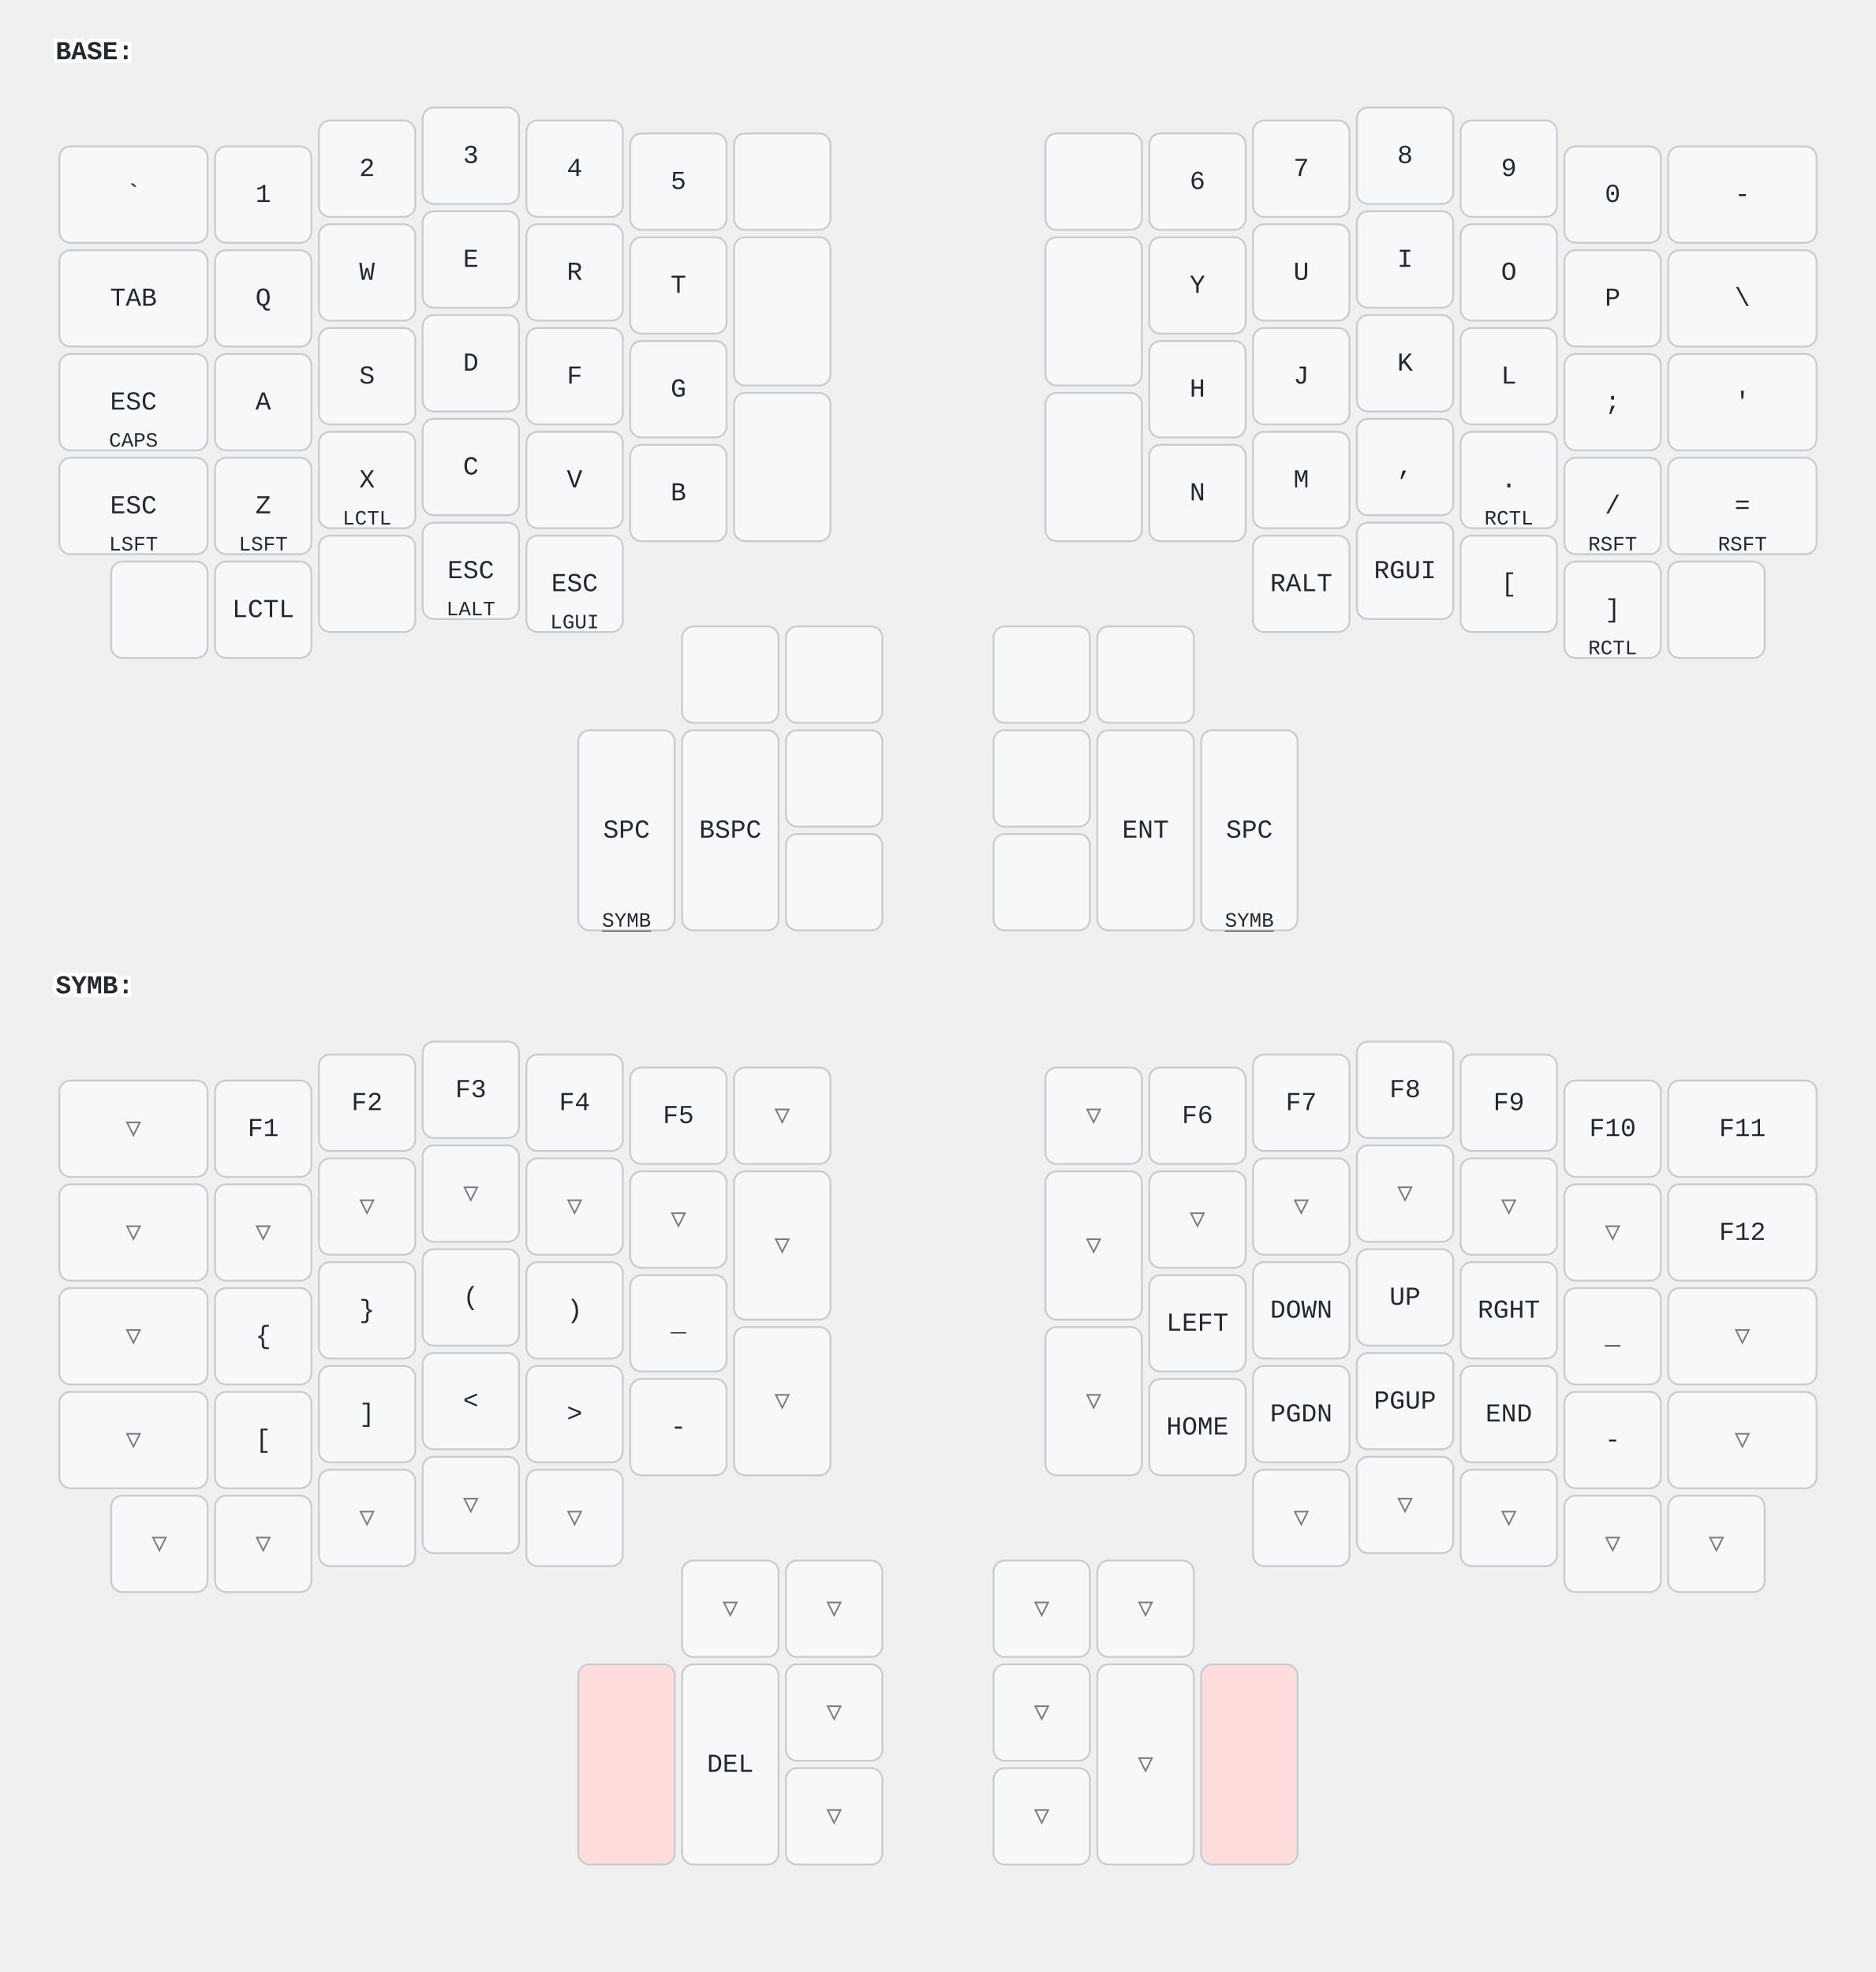
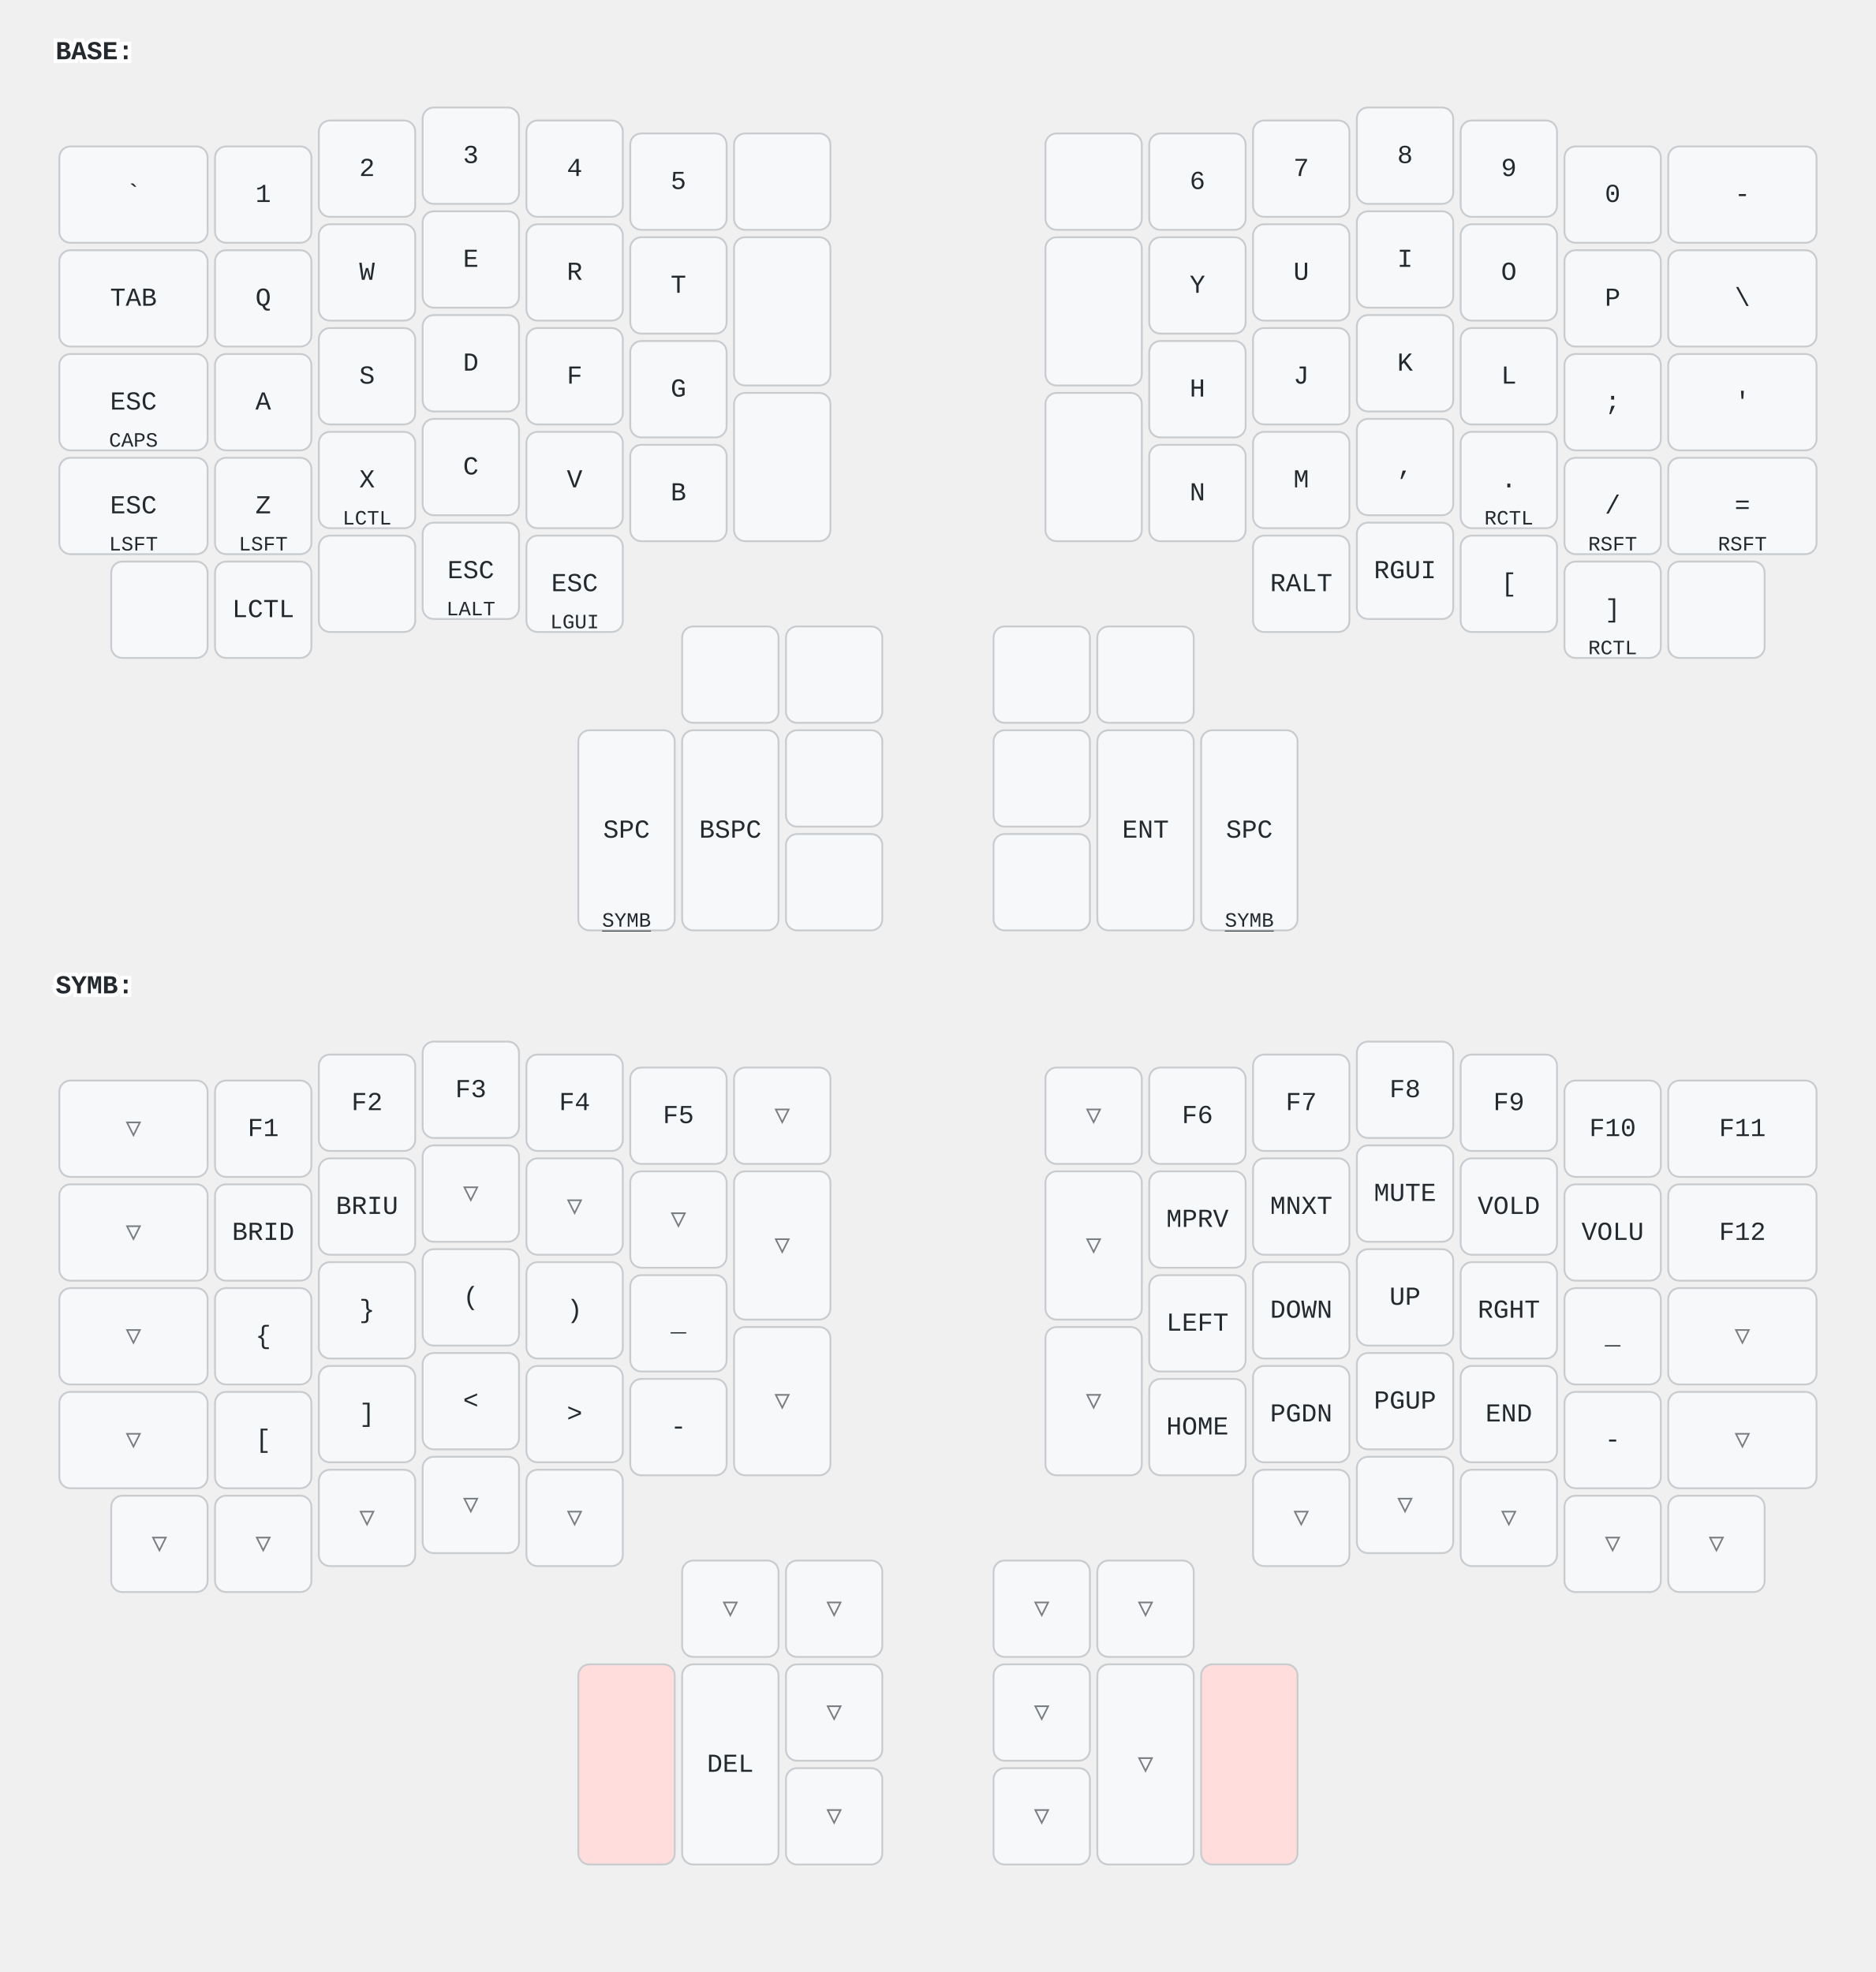
<svg xmlns="http://www.w3.org/2000/svg" width="1012" height="1064" viewBox="0 0 1012 1064" class="keymap">
  <style>/* inherit to force styles through use tags */
svg path {
    fill: inherit;
}

/* font and background color specifications */
svg.keymap {
    font-family: SFMono-Regular,Consolas,Liberation Mono,Menlo,monospace;
    font-size: 14px;
    font-kerning: normal;
    text-rendering: optimizeLegibility;
    fill: #24292e;
}

/* default key styling */
rect.key {
    fill: #f6f8fa;
}

rect.key, rect.combo {
    stroke: #c9cccf;
    stroke-width: 1;
}

/* default key side styling, only used is draw_key_sides is set */
rect.side {
    filter: brightness(90%);
}

/* color accent for combo boxes */
rect.combo, rect.combo-separate {
    fill: #cdf;
}

/* color accent for held keys */
rect.held, rect.combo.held {
    fill: #fdd;
}

/* color accent for ghost (optional) keys */
rect.ghost, rect.combo.ghost {
    stroke-dasharray: 4, 4;
    stroke-width: 2;
}

text {
    text-anchor: middle;
    dominant-baseline: middle;
}

/* styling for layer labels */
text.label {
    font-weight: bold;
    text-anchor: start;
    stroke: white;
    stroke-width: 4;
    paint-order: stroke;
}

/* styling for optional footer */
text.footer {
    text-anchor: end;
    dominant-baseline: auto;
    stroke: white;
    stroke-width: 4;
    paint-order: stroke;
}

/* styling for combo tap, and key non-tap label text */
text.combo, text.hold, text.shifted, text.left, text.right, text.tl, text.tr, text.bl, text.br {
    font-size: 11px;
}

text.hold, text.bl, text.br {
    text-anchor: middle;
    dominant-baseline: auto;
}

text.shifted, text.tl, text.tr {
    text-anchor: middle;
    dominant-baseline: hanging;
}

text.left, text.tl, text.bl {
    text-anchor: start;
}

text.right, text.tr, text.br {
    text-anchor: end;
}

text.layer-activator {
    text-decoration: underline;
}

/* styling for hold/shifted label text in combo box */
text.combo.hold, text.combo.shifted, text.combo.left, text.combo.right {
    font-size: 8px;
}

/* lighter symbol for transparent keys */
text.trans {
    fill: #7b7e81;
}

/* styling for combo dendrons */
path.combo {
    stroke-width: 1;
    stroke: gray;
    fill: none;
}

/* Start Tabler Icons Cleanup */
/* cannot use height/width with glyphs */
.icon-tabler &gt; path {
    fill: inherit;
    stroke: inherit;
    stroke-width: 2;
}
/* hide tabler's default box */
.icon-tabler &gt; path[stroke="none"][fill="none"] {
    visibility: hidden;
}
/* End Tabler Icons Cleanup */

@media (prefers-color-scheme: dark) {
svg.keymap { fill: #d1d6db; }
rect.key { fill: #3f4750; }
rect.key, rect.combo { stroke: #60666c; }
rect.combo, rect.combo-separate { fill: #1f3d7a; }
rect.held, rect.combo.held { fill: #854747; }
text.label, text.footer { stroke: black; }
text.trans { fill: #7e8184; }
path.combo { stroke: #7f7f7f; }

}</style>
  <g transform="translate(30, 0)" class="layer-BASE">
    <text x="0" y="28" class="label" id="BASE">BASE:</text>
    <g transform="translate(0, 56)">
      <g transform="translate(42, 49)" class="key keypos-0">
        <rect rx="6" ry="6" x="-40" y="-26" width="80" height="52" class="key" />
        <text x="0" y="0" class="key tap">`</text>
      </g>
      <g transform="translate(112, 49)" class="key keypos-1">
        <rect rx="6" ry="6" x="-26" y="-26" width="52" height="52" class="key" />
        <text x="0" y="0" class="key tap">1</text>
      </g>
      <g transform="translate(168, 35)" class="key keypos-2">
        <rect rx="6" ry="6" x="-26" y="-26" width="52" height="52" class="key" />
        <text x="0" y="0" class="key tap">2</text>
      </g>
      <g transform="translate(224, 28)" class="key keypos-3">
        <rect rx="6" ry="6" x="-26" y="-26" width="52" height="52" class="key" />
        <text x="0" y="0" class="key tap">3</text>
      </g>
      <g transform="translate(280, 35)" class="key keypos-4">
        <rect rx="6" ry="6" x="-26" y="-26" width="52" height="52" class="key" />
        <text x="0" y="0" class="key tap">4</text>
      </g>
      <g transform="translate(336, 42)" class="key keypos-5">
        <rect rx="6" ry="6" x="-26" y="-26" width="52" height="52" class="key" />
        <text x="0" y="0" class="key tap">5</text>
      </g>
      <g transform="translate(392, 42)" class="key keypos-6">
        <rect rx="6" ry="6" x="-26" y="-26" width="52" height="52" class="key" />
      </g>
      <g transform="translate(560, 42)" class="key keypos-7">
        <rect rx="6" ry="6" x="-26" y="-26" width="52" height="52" class="key" />
      </g>
      <g transform="translate(616, 42)" class="key keypos-8">
        <rect rx="6" ry="6" x="-26" y="-26" width="52" height="52" class="key" />
        <text x="0" y="0" class="key tap">6</text>
      </g>
      <g transform="translate(672, 35)" class="key keypos-9">
        <rect rx="6" ry="6" x="-26" y="-26" width="52" height="52" class="key" />
        <text x="0" y="0" class="key tap">7</text>
      </g>
      <g transform="translate(728, 28)" class="key keypos-10">
        <rect rx="6" ry="6" x="-26" y="-26" width="52" height="52" class="key" />
        <text x="0" y="0" class="key tap">8</text>
      </g>
      <g transform="translate(784, 35)" class="key keypos-11">
        <rect rx="6" ry="6" x="-26" y="-26" width="52" height="52" class="key" />
        <text x="0" y="0" class="key tap">9</text>
      </g>
      <g transform="translate(840, 49)" class="key keypos-12">
        <rect rx="6" ry="6" x="-26" y="-26" width="52" height="52" class="key" />
        <text x="0" y="0" class="key tap">0</text>
      </g>
      <g transform="translate(910, 49)" class="key keypos-13">
        <rect rx="6" ry="6" x="-40" y="-26" width="80" height="52" class="key" />
        <text x="0" y="0" class="key tap">-</text>
      </g>
      <g transform="translate(42, 105)" class="key keypos-14">
        <rect rx="6" ry="6" x="-40" y="-26" width="80" height="52" class="key" />
        <text x="0" y="0" class="key tap">TAB</text>
      </g>
      <g transform="translate(112, 105)" class="key keypos-15">
        <rect rx="6" ry="6" x="-26" y="-26" width="52" height="52" class="key" />
        <text x="0" y="0" class="key tap">Q</text>
      </g>
      <g transform="translate(168, 91)" class="key keypos-16">
        <rect rx="6" ry="6" x="-26" y="-26" width="52" height="52" class="key" />
        <text x="0" y="0" class="key tap">W</text>
      </g>
      <g transform="translate(224, 84)" class="key keypos-17">
        <rect rx="6" ry="6" x="-26" y="-26" width="52" height="52" class="key" />
        <text x="0" y="0" class="key tap">E</text>
      </g>
      <g transform="translate(280, 91)" class="key keypos-18">
        <rect rx="6" ry="6" x="-26" y="-26" width="52" height="52" class="key" />
        <text x="0" y="0" class="key tap">R</text>
      </g>
      <g transform="translate(336, 98)" class="key keypos-19">
        <rect rx="6" ry="6" x="-26" y="-26" width="52" height="52" class="key" />
        <text x="0" y="0" class="key tap">T</text>
      </g>
      <g transform="translate(392, 112)" class="key keypos-20">
        <rect rx="6" ry="6" x="-26" y="-40" width="52" height="80" class="key" />
      </g>
      <g transform="translate(560, 112)" class="key keypos-21">
        <rect rx="6" ry="6" x="-26" y="-40" width="52" height="80" class="key" />
      </g>
      <g transform="translate(616, 98)" class="key keypos-22">
        <rect rx="6" ry="6" x="-26" y="-26" width="52" height="52" class="key" />
        <text x="0" y="0" class="key tap">Y</text>
      </g>
      <g transform="translate(672, 91)" class="key keypos-23">
        <rect rx="6" ry="6" x="-26" y="-26" width="52" height="52" class="key" />
        <text x="0" y="0" class="key tap">U</text>
      </g>
      <g transform="translate(728, 84)" class="key keypos-24">
        <rect rx="6" ry="6" x="-26" y="-26" width="52" height="52" class="key" />
        <text x="0" y="0" class="key tap">I</text>
      </g>
      <g transform="translate(784, 91)" class="key keypos-25">
        <rect rx="6" ry="6" x="-26" y="-26" width="52" height="52" class="key" />
        <text x="0" y="0" class="key tap">O</text>
      </g>
      <g transform="translate(840, 105)" class="key keypos-26">
        <rect rx="6" ry="6" x="-26" y="-26" width="52" height="52" class="key" />
        <text x="0" y="0" class="key tap">P</text>
      </g>
      <g transform="translate(910, 105)" class="key keypos-27">
        <rect rx="6" ry="6" x="-40" y="-26" width="80" height="52" class="key" />
        <text x="0" y="0" class="key tap">\</text>
      </g>
      <g transform="translate(42, 161)" class="key keypos-28">
        <rect rx="6" ry="6" x="-40" y="-26" width="80" height="52" class="key" />
        <text x="0" y="0" class="key tap">ESC</text>
        <text x="0" y="24" class="key hold">CAPS</text>
      </g>
      <g transform="translate(112, 161)" class="key keypos-29">
        <rect rx="6" ry="6" x="-26" y="-26" width="52" height="52" class="key" />
        <text x="0" y="0" class="key tap">A</text>
      </g>
      <g transform="translate(168, 147)" class="key keypos-30">
        <rect rx="6" ry="6" x="-26" y="-26" width="52" height="52" class="key" />
        <text x="0" y="0" class="key tap">S</text>
      </g>
      <g transform="translate(224, 140)" class="key keypos-31">
        <rect rx="6" ry="6" x="-26" y="-26" width="52" height="52" class="key" />
        <text x="0" y="0" class="key tap">D</text>
      </g>
      <g transform="translate(280, 147)" class="key keypos-32">
        <rect rx="6" ry="6" x="-26" y="-26" width="52" height="52" class="key" />
        <text x="0" y="0" class="key tap">F</text>
      </g>
      <g transform="translate(336, 154)" class="key keypos-33">
        <rect rx="6" ry="6" x="-26" y="-26" width="52" height="52" class="key" />
        <text x="0" y="0" class="key tap">G</text>
      </g>
      <g transform="translate(616, 154)" class="key keypos-34">
        <rect rx="6" ry="6" x="-26" y="-26" width="52" height="52" class="key" />
        <text x="0" y="0" class="key tap">H</text>
      </g>
      <g transform="translate(672, 147)" class="key keypos-35">
        <rect rx="6" ry="6" x="-26" y="-26" width="52" height="52" class="key" />
        <text x="0" y="0" class="key tap">J</text>
      </g>
      <g transform="translate(728, 140)" class="key keypos-36">
        <rect rx="6" ry="6" x="-26" y="-26" width="52" height="52" class="key" />
        <text x="0" y="0" class="key tap">K</text>
      </g>
      <g transform="translate(784, 147)" class="key keypos-37">
        <rect rx="6" ry="6" x="-26" y="-26" width="52" height="52" class="key" />
        <text x="0" y="0" class="key tap">L</text>
      </g>
      <g transform="translate(840, 161)" class="key keypos-38">
        <rect rx="6" ry="6" x="-26" y="-26" width="52" height="52" class="key" />
        <text x="0" y="0" class="key tap">;</text>
      </g>
      <g transform="translate(910, 161)" class="key keypos-39">
        <rect rx="6" ry="6" x="-40" y="-26" width="80" height="52" class="key" />
        <text x="0" y="0" class="key tap">'</text>
      </g>
      <g transform="translate(42, 217)" class="key keypos-40">
        <rect rx="6" ry="6" x="-40" y="-26" width="80" height="52" class="key" />
        <text x="0" y="0" class="key tap">ESC</text>
        <text x="0" y="24" class="key hold">LSFT</text>
      </g>
      <g transform="translate(112, 217)" class="key keypos-41">
        <rect rx="6" ry="6" x="-26" y="-26" width="52" height="52" class="key" />
        <text x="0" y="0" class="key tap">Z</text>
        <text x="0" y="24" class="key hold">LSFT</text>
      </g>
      <g transform="translate(168, 203)" class="key keypos-42">
        <rect rx="6" ry="6" x="-26" y="-26" width="52" height="52" class="key" />
        <text x="0" y="0" class="key tap">X</text>
        <text x="0" y="24" class="key hold">LCTL</text>
      </g>
      <g transform="translate(224, 196)" class="key keypos-43">
        <rect rx="6" ry="6" x="-26" y="-26" width="52" height="52" class="key" />
        <text x="0" y="0" class="key tap">C</text>
      </g>
      <g transform="translate(280, 203)" class="key keypos-44">
        <rect rx="6" ry="6" x="-26" y="-26" width="52" height="52" class="key" />
        <text x="0" y="0" class="key tap">V</text>
      </g>
      <g transform="translate(336, 210)" class="key keypos-45">
        <rect rx="6" ry="6" x="-26" y="-26" width="52" height="52" class="key" />
        <text x="0" y="0" class="key tap">B</text>
      </g>
      <g transform="translate(392, 196)" class="key keypos-46">
        <rect rx="6" ry="6" x="-26" y="-40" width="52" height="80" class="key" />
      </g>
      <g transform="translate(560, 196)" class="key keypos-47">
        <rect rx="6" ry="6" x="-26" y="-40" width="52" height="80" class="key" />
      </g>
      <g transform="translate(616, 210)" class="key keypos-48">
        <rect rx="6" ry="6" x="-26" y="-26" width="52" height="52" class="key" />
        <text x="0" y="0" class="key tap">N</text>
      </g>
      <g transform="translate(672, 203)" class="key keypos-49">
        <rect rx="6" ry="6" x="-26" y="-26" width="52" height="52" class="key" />
        <text x="0" y="0" class="key tap">M</text>
      </g>
      <g transform="translate(728, 196)" class="key keypos-50">
        <rect rx="6" ry="6" x="-26" y="-26" width="52" height="52" class="key" />
        <text x="0" y="0" class="key tap">,</text>
      </g>
      <g transform="translate(784, 203)" class="key keypos-51">
        <rect rx="6" ry="6" x="-26" y="-26" width="52" height="52" class="key" />
        <text x="0" y="0" class="key tap">.</text>
        <text x="0" y="24" class="key hold">RCTL</text>
      </g>
      <g transform="translate(840, 217)" class="key keypos-52">
        <rect rx="6" ry="6" x="-26" y="-26" width="52" height="52" class="key" />
        <text x="0" y="0" class="key tap">/</text>
        <text x="0" y="24" class="key hold">RSFT</text>
      </g>
      <g transform="translate(910, 217)" class="key keypos-53">
        <rect rx="6" ry="6" x="-40" y="-26" width="80" height="52" class="key" />
        <text x="0" y="0" class="key tap">=</text>
        <text x="0" y="24" class="key hold">RSFT</text>
      </g>
      <g transform="translate(56, 273)" class="key keypos-54">
        <rect rx="6" ry="6" x="-26" y="-26" width="52" height="52" class="key" />
      </g>
      <g transform="translate(112, 273)" class="key keypos-55">
        <rect rx="6" ry="6" x="-26" y="-26" width="52" height="52" class="key" />
        <text x="0" y="0" class="key tap">LCTL</text>
      </g>
      <g transform="translate(168, 259)" class="key keypos-56">
        <rect rx="6" ry="6" x="-26" y="-26" width="52" height="52" class="key" />
      </g>
      <g transform="translate(224, 252)" class="key keypos-57">
        <rect rx="6" ry="6" x="-26" y="-26" width="52" height="52" class="key" />
        <text x="0" y="0" class="key tap">ESC</text>
        <text x="0" y="24" class="key hold">LALT</text>
      </g>
      <g transform="translate(280, 259)" class="key keypos-58">
        <rect rx="6" ry="6" x="-26" y="-26" width="52" height="52" class="key" />
        <text x="0" y="0" class="key tap">ESC</text>
        <text x="0" y="24" class="key hold">LGUI</text>
      </g>
      <g transform="translate(672, 259)" class="key keypos-59">
        <rect rx="6" ry="6" x="-26" y="-26" width="52" height="52" class="key" />
        <text x="0" y="0" class="key tap">RALT</text>
      </g>
      <g transform="translate(728, 252)" class="key keypos-60">
        <rect rx="6" ry="6" x="-26" y="-26" width="52" height="52" class="key" />
        <text x="0" y="0" class="key tap">RGUI</text>
      </g>
      <g transform="translate(784, 259)" class="key keypos-61">
        <rect rx="6" ry="6" x="-26" y="-26" width="52" height="52" class="key" />
        <text x="0" y="0" class="key tap">[</text>
      </g>
      <g transform="translate(840, 273)" class="key keypos-62">
        <rect rx="6" ry="6" x="-26" y="-26" width="52" height="52" class="key" />
        <text x="0" y="0" class="key tap">]</text>
        <text x="0" y="24" class="key hold">RCTL</text>
      </g>
      <g transform="translate(896, 273)" class="key keypos-63">
        <rect rx="6" ry="6" x="-26" y="-26" width="52" height="52" class="key" />
      </g>
      <g transform="translate(364, 308)" class="key keypos-64">
        <rect rx="6" ry="6" x="-26" y="-26" width="52" height="52" class="key" />
      </g>
      <g transform="translate(420, 308)" class="key keypos-65">
        <rect rx="6" ry="6" x="-26" y="-26" width="52" height="52" class="key" />
      </g>
      <g transform="translate(532, 308)" class="key keypos-66">
        <rect rx="6" ry="6" x="-26" y="-26" width="52" height="52" class="key" />
      </g>
      <g transform="translate(588, 308)" class="key keypos-67">
        <rect rx="6" ry="6" x="-26" y="-26" width="52" height="52" class="key" />
      </g>
      <g transform="translate(420, 364)" class="key keypos-68">
        <rect rx="6" ry="6" x="-26" y="-26" width="52" height="52" class="key" />
      </g>
      <g transform="translate(532, 364)" class="key keypos-69">
        <rect rx="6" ry="6" x="-26" y="-26" width="52" height="52" class="key" />
      </g>
      <g transform="translate(308, 392)" class="key keypos-70">
        <rect rx="6" ry="6" x="-26" y="-54" width="52" height="108" class="key" />
        <text x="0" y="0" class="key tap">SPC</text>
        <a href="#SYMB">
          <text x="0" y="52" class="key hold layer-activator">SYMB</text>
        </a>
      </g>
      <g transform="translate(364, 392)" class="key keypos-71">
        <rect rx="6" ry="6" x="-26" y="-54" width="52" height="108" class="key" />
        <text x="0" y="0" class="key tap">BSPC</text>
      </g>
      <g transform="translate(420, 420)" class="key keypos-72">
        <rect rx="6" ry="6" x="-26" y="-26" width="52" height="52" class="key" />
      </g>
      <g transform="translate(532, 420)" class="key keypos-73">
        <rect rx="6" ry="6" x="-26" y="-26" width="52" height="52" class="key" />
      </g>
      <g transform="translate(588, 392)" class="key keypos-74">
        <rect rx="6" ry="6" x="-26" y="-54" width="52" height="108" class="key" />
        <text x="0" y="0" class="key tap">ENT</text>
      </g>
      <g transform="translate(644, 392)" class="key keypos-75">
        <rect rx="6" ry="6" x="-26" y="-54" width="52" height="108" class="key" />
        <text x="0" y="0" class="key tap">SPC</text>
        <a href="#SYMB">
          <text x="0" y="52" class="key hold layer-activator">SYMB</text>
        </a>
      </g>
    </g>
  </g>
  <g transform="translate(30, 504)" class="layer-SYMB">
    <text x="0" y="28" class="label" id="SYMB">SYMB:</text>
    <g transform="translate(0, 56)">
      <g transform="translate(42, 49)" class="key trans keypos-0">
        <rect rx="6" ry="6" x="-40" y="-26" width="80" height="52" class="key trans" />
        <text x="0" y="0" class="key trans tap">▽</text>
      </g>
      <g transform="translate(112, 49)" class="key keypos-1">
        <rect rx="6" ry="6" x="-26" y="-26" width="52" height="52" class="key" />
        <text x="0" y="0" class="key tap">F1</text>
      </g>
      <g transform="translate(168, 35)" class="key keypos-2">
        <rect rx="6" ry="6" x="-26" y="-26" width="52" height="52" class="key" />
        <text x="0" y="0" class="key tap">F2</text>
      </g>
      <g transform="translate(224, 28)" class="key keypos-3">
        <rect rx="6" ry="6" x="-26" y="-26" width="52" height="52" class="key" />
        <text x="0" y="0" class="key tap">F3</text>
      </g>
      <g transform="translate(280, 35)" class="key keypos-4">
        <rect rx="6" ry="6" x="-26" y="-26" width="52" height="52" class="key" />
        <text x="0" y="0" class="key tap">F4</text>
      </g>
      <g transform="translate(336, 42)" class="key keypos-5">
        <rect rx="6" ry="6" x="-26" y="-26" width="52" height="52" class="key" />
        <text x="0" y="0" class="key tap">F5</text>
      </g>
      <g transform="translate(392, 42)" class="key trans keypos-6">
        <rect rx="6" ry="6" x="-26" y="-26" width="52" height="52" class="key trans" />
        <text x="0" y="0" class="key trans tap">▽</text>
      </g>
      <g transform="translate(560, 42)" class="key trans keypos-7">
        <rect rx="6" ry="6" x="-26" y="-26" width="52" height="52" class="key trans" />
        <text x="0" y="0" class="key trans tap">▽</text>
      </g>
      <g transform="translate(616, 42)" class="key keypos-8">
        <rect rx="6" ry="6" x="-26" y="-26" width="52" height="52" class="key" />
        <text x="0" y="0" class="key tap">F6</text>
      </g>
      <g transform="translate(672, 35)" class="key keypos-9">
        <rect rx="6" ry="6" x="-26" y="-26" width="52" height="52" class="key" />
        <text x="0" y="0" class="key tap">F7</text>
      </g>
      <g transform="translate(728, 28)" class="key keypos-10">
        <rect rx="6" ry="6" x="-26" y="-26" width="52" height="52" class="key" />
        <text x="0" y="0" class="key tap">F8</text>
      </g>
      <g transform="translate(784, 35)" class="key keypos-11">
        <rect rx="6" ry="6" x="-26" y="-26" width="52" height="52" class="key" />
        <text x="0" y="0" class="key tap">F9</text>
      </g>
      <g transform="translate(840, 49)" class="key keypos-12">
        <rect rx="6" ry="6" x="-26" y="-26" width="52" height="52" class="key" />
        <text x="0" y="0" class="key tap">F10</text>
      </g>
      <g transform="translate(910, 49)" class="key keypos-13">
        <rect rx="6" ry="6" x="-40" y="-26" width="80" height="52" class="key" />
        <text x="0" y="0" class="key tap">F11</text>
      </g>
      <g transform="translate(42, 105)" class="key trans keypos-14">
        <rect rx="6" ry="6" x="-40" y="-26" width="80" height="52" class="key trans" />
        <text x="0" y="0" class="key trans tap">▽</text>
      </g>
-       <g transform="translate(112, 105)" class="key trans keypos-15">
-         <rect rx="6" ry="6" x="-26" y="-26" width="52" height="52" class="key trans" />
-         <text x="0" y="0" class="key trans tap">▽</text>
-       </g>
-       <g transform="translate(168, 91)" class="key trans keypos-16">
-         <rect rx="6" ry="6" x="-26" y="-26" width="52" height="52" class="key trans" />
-         <text x="0" y="0" class="key trans tap">▽</text>
+       <g transform="translate(112, 105)" class="key keypos-15">
+         <rect rx="6" ry="6" x="-26" y="-26" width="52" height="52" class="key" />
+         <text x="0" y="0" class="key tap">BRID</text>
+       </g>
+       <g transform="translate(168, 91)" class="key keypos-16">
+         <rect rx="6" ry="6" x="-26" y="-26" width="52" height="52" class="key" />
+         <text x="0" y="0" class="key tap">BRIU</text>
      </g>
      <g transform="translate(224, 84)" class="key trans keypos-17">
        <rect rx="6" ry="6" x="-26" y="-26" width="52" height="52" class="key trans" />
        <text x="0" y="0" class="key trans tap">▽</text>
      </g>
      <g transform="translate(280, 91)" class="key trans keypos-18">
        <rect rx="6" ry="6" x="-26" y="-26" width="52" height="52" class="key trans" />
        <text x="0" y="0" class="key trans tap">▽</text>
      </g>
      <g transform="translate(336, 98)" class="key trans keypos-19">
        <rect rx="6" ry="6" x="-26" y="-26" width="52" height="52" class="key trans" />
        <text x="0" y="0" class="key trans tap">▽</text>
      </g>
      <g transform="translate(392, 112)" class="key trans keypos-20">
        <rect rx="6" ry="6" x="-26" y="-40" width="52" height="80" class="key trans" />
        <text x="0" y="0" class="key trans tap">▽</text>
      </g>
      <g transform="translate(560, 112)" class="key trans keypos-21">
        <rect rx="6" ry="6" x="-26" y="-40" width="52" height="80" class="key trans" />
        <text x="0" y="0" class="key trans tap">▽</text>
      </g>
-       <g transform="translate(616, 98)" class="key trans keypos-22">
-         <rect rx="6" ry="6" x="-26" y="-26" width="52" height="52" class="key trans" />
-         <text x="0" y="0" class="key trans tap">▽</text>
-       </g>
-       <g transform="translate(672, 91)" class="key trans keypos-23">
-         <rect rx="6" ry="6" x="-26" y="-26" width="52" height="52" class="key trans" />
-         <text x="0" y="0" class="key trans tap">▽</text>
-       </g>
-       <g transform="translate(728, 84)" class="key trans keypos-24">
-         <rect rx="6" ry="6" x="-26" y="-26" width="52" height="52" class="key trans" />
-         <text x="0" y="0" class="key trans tap">▽</text>
-       </g>
-       <g transform="translate(784, 91)" class="key trans keypos-25">
-         <rect rx="6" ry="6" x="-26" y="-26" width="52" height="52" class="key trans" />
-         <text x="0" y="0" class="key trans tap">▽</text>
-       </g>
-       <g transform="translate(840, 105)" class="key trans keypos-26">
-         <rect rx="6" ry="6" x="-26" y="-26" width="52" height="52" class="key trans" />
-         <text x="0" y="0" class="key trans tap">▽</text>
+       <g transform="translate(616, 98)" class="key keypos-22">
+         <rect rx="6" ry="6" x="-26" y="-26" width="52" height="52" class="key" />
+         <text x="0" y="0" class="key tap">MPRV</text>
+       </g>
+       <g transform="translate(672, 91)" class="key keypos-23">
+         <rect rx="6" ry="6" x="-26" y="-26" width="52" height="52" class="key" />
+         <text x="0" y="0" class="key tap">MNXT</text>
+       </g>
+       <g transform="translate(728, 84)" class="key keypos-24">
+         <rect rx="6" ry="6" x="-26" y="-26" width="52" height="52" class="key" />
+         <text x="0" y="0" class="key tap">MUTE</text>
+       </g>
+       <g transform="translate(784, 91)" class="key keypos-25">
+         <rect rx="6" ry="6" x="-26" y="-26" width="52" height="52" class="key" />
+         <text x="0" y="0" class="key tap">VOLD</text>
+       </g>
+       <g transform="translate(840, 105)" class="key keypos-26">
+         <rect rx="6" ry="6" x="-26" y="-26" width="52" height="52" class="key" />
+         <text x="0" y="0" class="key tap">VOLU</text>
      </g>
      <g transform="translate(910, 105)" class="key keypos-27">
        <rect rx="6" ry="6" x="-40" y="-26" width="80" height="52" class="key" />
        <text x="0" y="0" class="key tap">F12</text>
      </g>
      <g transform="translate(42, 161)" class="key trans keypos-28">
        <rect rx="6" ry="6" x="-40" y="-26" width="80" height="52" class="key trans" />
        <text x="0" y="0" class="key trans tap">▽</text>
      </g>
      <g transform="translate(112, 161)" class="key keypos-29">
        <rect rx="6" ry="6" x="-26" y="-26" width="52" height="52" class="key" />
        <text x="0" y="0" class="key tap">{</text>
      </g>
      <g transform="translate(168, 147)" class="key keypos-30">
        <rect rx="6" ry="6" x="-26" y="-26" width="52" height="52" class="key" />
        <text x="0" y="0" class="key tap">}</text>
      </g>
      <g transform="translate(224, 140)" class="key keypos-31">
        <rect rx="6" ry="6" x="-26" y="-26" width="52" height="52" class="key" />
        <text x="0" y="0" class="key tap">(</text>
      </g>
      <g transform="translate(280, 147)" class="key keypos-32">
        <rect rx="6" ry="6" x="-26" y="-26" width="52" height="52" class="key" />
        <text x="0" y="0" class="key tap">)</text>
      </g>
      <g transform="translate(336, 154)" class="key keypos-33">
        <rect rx="6" ry="6" x="-26" y="-26" width="52" height="52" class="key" />
        <text x="0" y="0" class="key tap">_</text>
      </g>
      <g transform="translate(616, 154)" class="key keypos-34">
        <rect rx="6" ry="6" x="-26" y="-26" width="52" height="52" class="key" />
        <text x="0" y="0" class="key tap">LEFT</text>
      </g>
      <g transform="translate(672, 147)" class="key keypos-35">
        <rect rx="6" ry="6" x="-26" y="-26" width="52" height="52" class="key" />
        <text x="0" y="0" class="key tap">DOWN</text>
      </g>
      <g transform="translate(728, 140)" class="key keypos-36">
        <rect rx="6" ry="6" x="-26" y="-26" width="52" height="52" class="key" />
        <text x="0" y="0" class="key tap">UP</text>
      </g>
      <g transform="translate(784, 147)" class="key keypos-37">
        <rect rx="6" ry="6" x="-26" y="-26" width="52" height="52" class="key" />
        <text x="0" y="0" class="key tap">RGHT</text>
      </g>
      <g transform="translate(840, 161)" class="key keypos-38">
        <rect rx="6" ry="6" x="-26" y="-26" width="52" height="52" class="key" />
        <text x="0" y="0" class="key tap">_</text>
      </g>
      <g transform="translate(910, 161)" class="key trans keypos-39">
        <rect rx="6" ry="6" x="-40" y="-26" width="80" height="52" class="key trans" />
        <text x="0" y="0" class="key trans tap">▽</text>
      </g>
      <g transform="translate(42, 217)" class="key trans keypos-40">
        <rect rx="6" ry="6" x="-40" y="-26" width="80" height="52" class="key trans" />
        <text x="0" y="0" class="key trans tap">▽</text>
      </g>
      <g transform="translate(112, 217)" class="key keypos-41">
        <rect rx="6" ry="6" x="-26" y="-26" width="52" height="52" class="key" />
        <text x="0" y="0" class="key tap">[</text>
      </g>
      <g transform="translate(168, 203)" class="key keypos-42">
        <rect rx="6" ry="6" x="-26" y="-26" width="52" height="52" class="key" />
        <text x="0" y="0" class="key tap">]</text>
      </g>
      <g transform="translate(224, 196)" class="key keypos-43">
        <rect rx="6" ry="6" x="-26" y="-26" width="52" height="52" class="key" />
        <text x="0" y="0" class="key tap">&lt;</text>
      </g>
      <g transform="translate(280, 203)" class="key keypos-44">
        <rect rx="6" ry="6" x="-26" y="-26" width="52" height="52" class="key" />
        <text x="0" y="0" class="key tap">&gt;</text>
      </g>
      <g transform="translate(336, 210)" class="key keypos-45">
        <rect rx="6" ry="6" x="-26" y="-26" width="52" height="52" class="key" />
        <text x="0" y="0" class="key tap">-</text>
      </g>
      <g transform="translate(392, 196)" class="key trans keypos-46">
        <rect rx="6" ry="6" x="-26" y="-40" width="52" height="80" class="key trans" />
        <text x="0" y="0" class="key trans tap">▽</text>
      </g>
      <g transform="translate(560, 196)" class="key trans keypos-47">
        <rect rx="6" ry="6" x="-26" y="-40" width="52" height="80" class="key trans" />
        <text x="0" y="0" class="key trans tap">▽</text>
      </g>
      <g transform="translate(616, 210)" class="key keypos-48">
        <rect rx="6" ry="6" x="-26" y="-26" width="52" height="52" class="key" />
        <text x="0" y="0" class="key tap">HOME</text>
      </g>
      <g transform="translate(672, 203)" class="key keypos-49">
        <rect rx="6" ry="6" x="-26" y="-26" width="52" height="52" class="key" />
        <text x="0" y="0" class="key tap">PGDN</text>
      </g>
      <g transform="translate(728, 196)" class="key keypos-50">
        <rect rx="6" ry="6" x="-26" y="-26" width="52" height="52" class="key" />
        <text x="0" y="0" class="key tap">PGUP</text>
      </g>
      <g transform="translate(784, 203)" class="key keypos-51">
        <rect rx="6" ry="6" x="-26" y="-26" width="52" height="52" class="key" />
        <text x="0" y="0" class="key tap">END</text>
      </g>
      <g transform="translate(840, 217)" class="key keypos-52">
        <rect rx="6" ry="6" x="-26" y="-26" width="52" height="52" class="key" />
        <text x="0" y="0" class="key tap">-</text>
      </g>
      <g transform="translate(910, 217)" class="key trans keypos-53">
        <rect rx="6" ry="6" x="-40" y="-26" width="80" height="52" class="key trans" />
        <text x="0" y="0" class="key trans tap">▽</text>
      </g>
      <g transform="translate(56, 273)" class="key trans keypos-54">
        <rect rx="6" ry="6" x="-26" y="-26" width="52" height="52" class="key trans" />
        <text x="0" y="0" class="key trans tap">▽</text>
      </g>
      <g transform="translate(112, 273)" class="key trans keypos-55">
        <rect rx="6" ry="6" x="-26" y="-26" width="52" height="52" class="key trans" />
        <text x="0" y="0" class="key trans tap">▽</text>
      </g>
      <g transform="translate(168, 259)" class="key trans keypos-56">
        <rect rx="6" ry="6" x="-26" y="-26" width="52" height="52" class="key trans" />
        <text x="0" y="0" class="key trans tap">▽</text>
      </g>
      <g transform="translate(224, 252)" class="key trans keypos-57">
        <rect rx="6" ry="6" x="-26" y="-26" width="52" height="52" class="key trans" />
        <text x="0" y="0" class="key trans tap">▽</text>
      </g>
      <g transform="translate(280, 259)" class="key trans keypos-58">
        <rect rx="6" ry="6" x="-26" y="-26" width="52" height="52" class="key trans" />
        <text x="0" y="0" class="key trans tap">▽</text>
      </g>
      <g transform="translate(672, 259)" class="key trans keypos-59">
        <rect rx="6" ry="6" x="-26" y="-26" width="52" height="52" class="key trans" />
        <text x="0" y="0" class="key trans tap">▽</text>
      </g>
      <g transform="translate(728, 252)" class="key trans keypos-60">
        <rect rx="6" ry="6" x="-26" y="-26" width="52" height="52" class="key trans" />
        <text x="0" y="0" class="key trans tap">▽</text>
      </g>
      <g transform="translate(784, 259)" class="key trans keypos-61">
        <rect rx="6" ry="6" x="-26" y="-26" width="52" height="52" class="key trans" />
        <text x="0" y="0" class="key trans tap">▽</text>
      </g>
      <g transform="translate(840, 273)" class="key trans keypos-62">
        <rect rx="6" ry="6" x="-26" y="-26" width="52" height="52" class="key trans" />
        <text x="0" y="0" class="key trans tap">▽</text>
      </g>
      <g transform="translate(896, 273)" class="key trans keypos-63">
        <rect rx="6" ry="6" x="-26" y="-26" width="52" height="52" class="key trans" />
        <text x="0" y="0" class="key trans tap">▽</text>
      </g>
      <g transform="translate(364, 308)" class="key trans keypos-64">
        <rect rx="6" ry="6" x="-26" y="-26" width="52" height="52" class="key trans" />
        <text x="0" y="0" class="key trans tap">▽</text>
      </g>
      <g transform="translate(420, 308)" class="key trans keypos-65">
        <rect rx="6" ry="6" x="-26" y="-26" width="52" height="52" class="key trans" />
        <text x="0" y="0" class="key trans tap">▽</text>
      </g>
      <g transform="translate(532, 308)" class="key trans keypos-66">
        <rect rx="6" ry="6" x="-26" y="-26" width="52" height="52" class="key trans" />
        <text x="0" y="0" class="key trans tap">▽</text>
      </g>
      <g transform="translate(588, 308)" class="key trans keypos-67">
        <rect rx="6" ry="6" x="-26" y="-26" width="52" height="52" class="key trans" />
        <text x="0" y="0" class="key trans tap">▽</text>
      </g>
      <g transform="translate(420, 364)" class="key trans keypos-68">
        <rect rx="6" ry="6" x="-26" y="-26" width="52" height="52" class="key trans" />
        <text x="0" y="0" class="key trans tap">▽</text>
      </g>
      <g transform="translate(532, 364)" class="key trans keypos-69">
        <rect rx="6" ry="6" x="-26" y="-26" width="52" height="52" class="key trans" />
        <text x="0" y="0" class="key trans tap">▽</text>
      </g>
      <g transform="translate(308, 392)" class="key held keypos-70">
        <rect rx="6" ry="6" x="-26" y="-54" width="52" height="108" class="key held" />
      </g>
      <g transform="translate(364, 392)" class="key keypos-71">
        <rect rx="6" ry="6" x="-26" y="-54" width="52" height="108" class="key" />
        <text x="0" y="0" class="key tap">DEL</text>
      </g>
      <g transform="translate(420, 420)" class="key trans keypos-72">
        <rect rx="6" ry="6" x="-26" y="-26" width="52" height="52" class="key trans" />
        <text x="0" y="0" class="key trans tap">▽</text>
      </g>
      <g transform="translate(532, 420)" class="key trans keypos-73">
        <rect rx="6" ry="6" x="-26" y="-26" width="52" height="52" class="key trans" />
        <text x="0" y="0" class="key trans tap">▽</text>
      </g>
      <g transform="translate(588, 392)" class="key trans keypos-74">
        <rect rx="6" ry="6" x="-26" y="-54" width="52" height="108" class="key trans" />
        <text x="0" y="0" class="key trans tap">▽</text>
      </g>
      <g transform="translate(644, 392)" class="key held alternate keypos-75">
        <rect rx="6" ry="6" x="-26" y="-54" width="52" height="108" class="key held alternate" />
      </g>
    </g>
  </g>
</svg>
